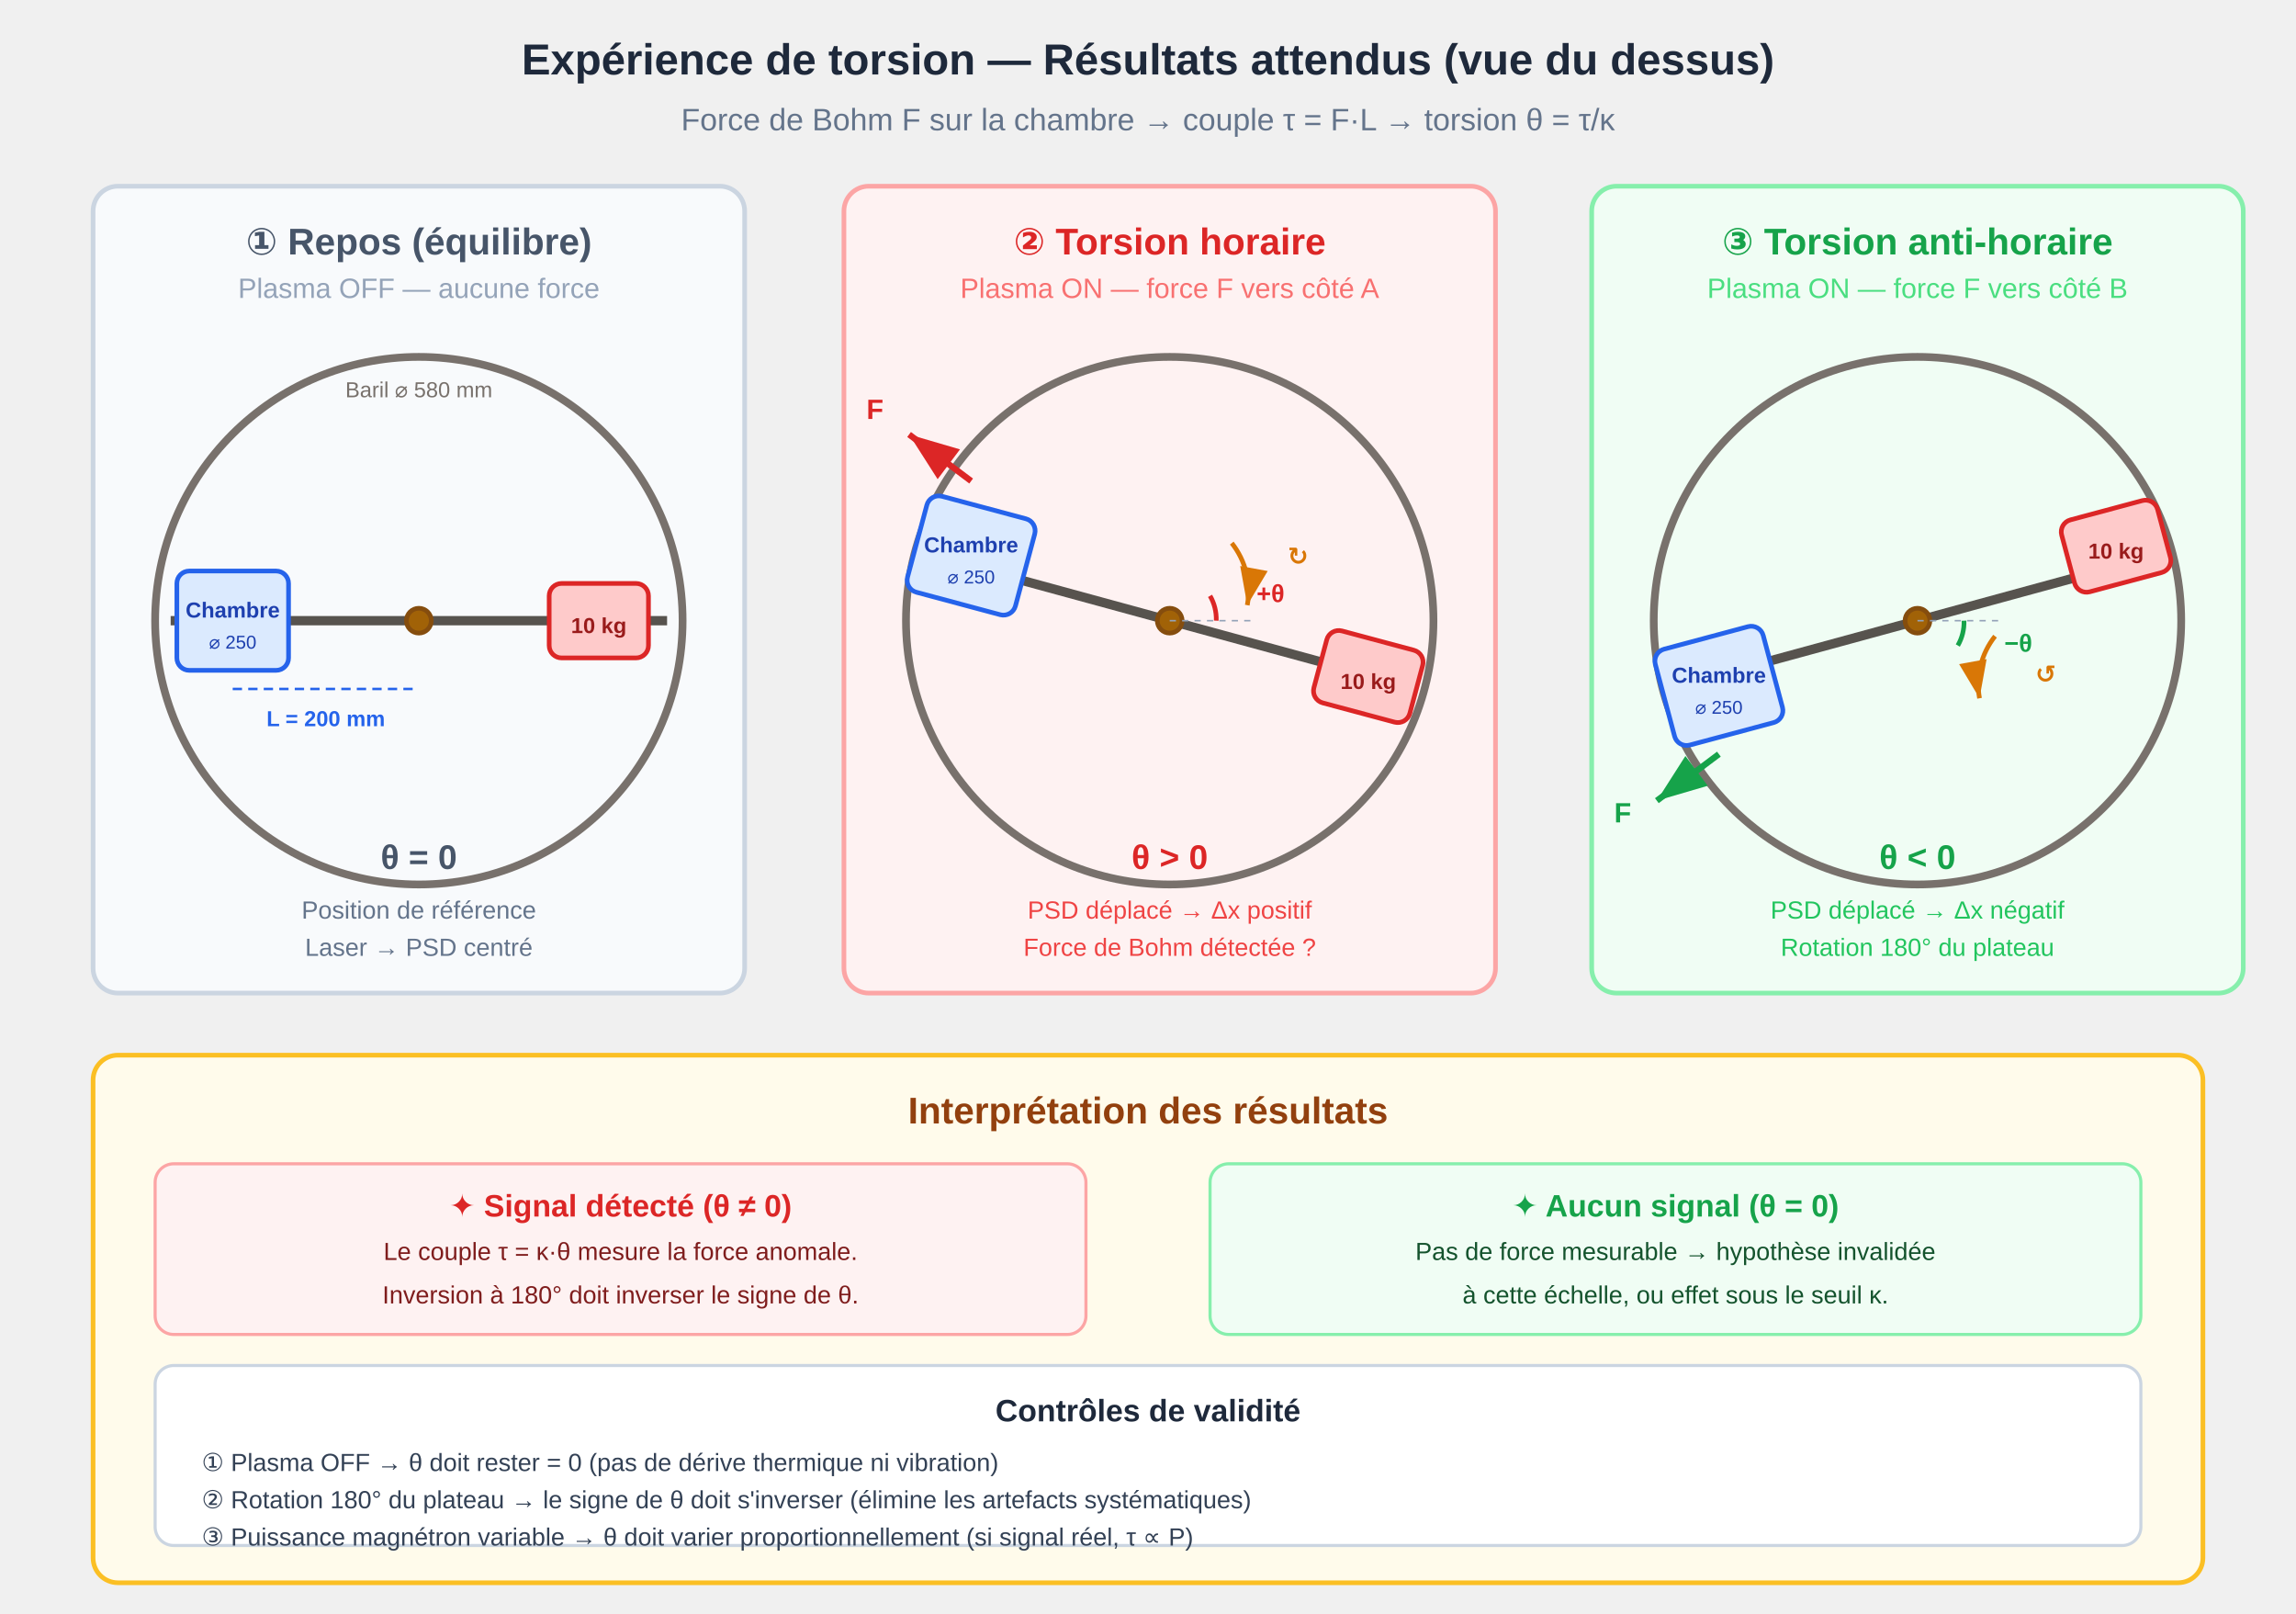
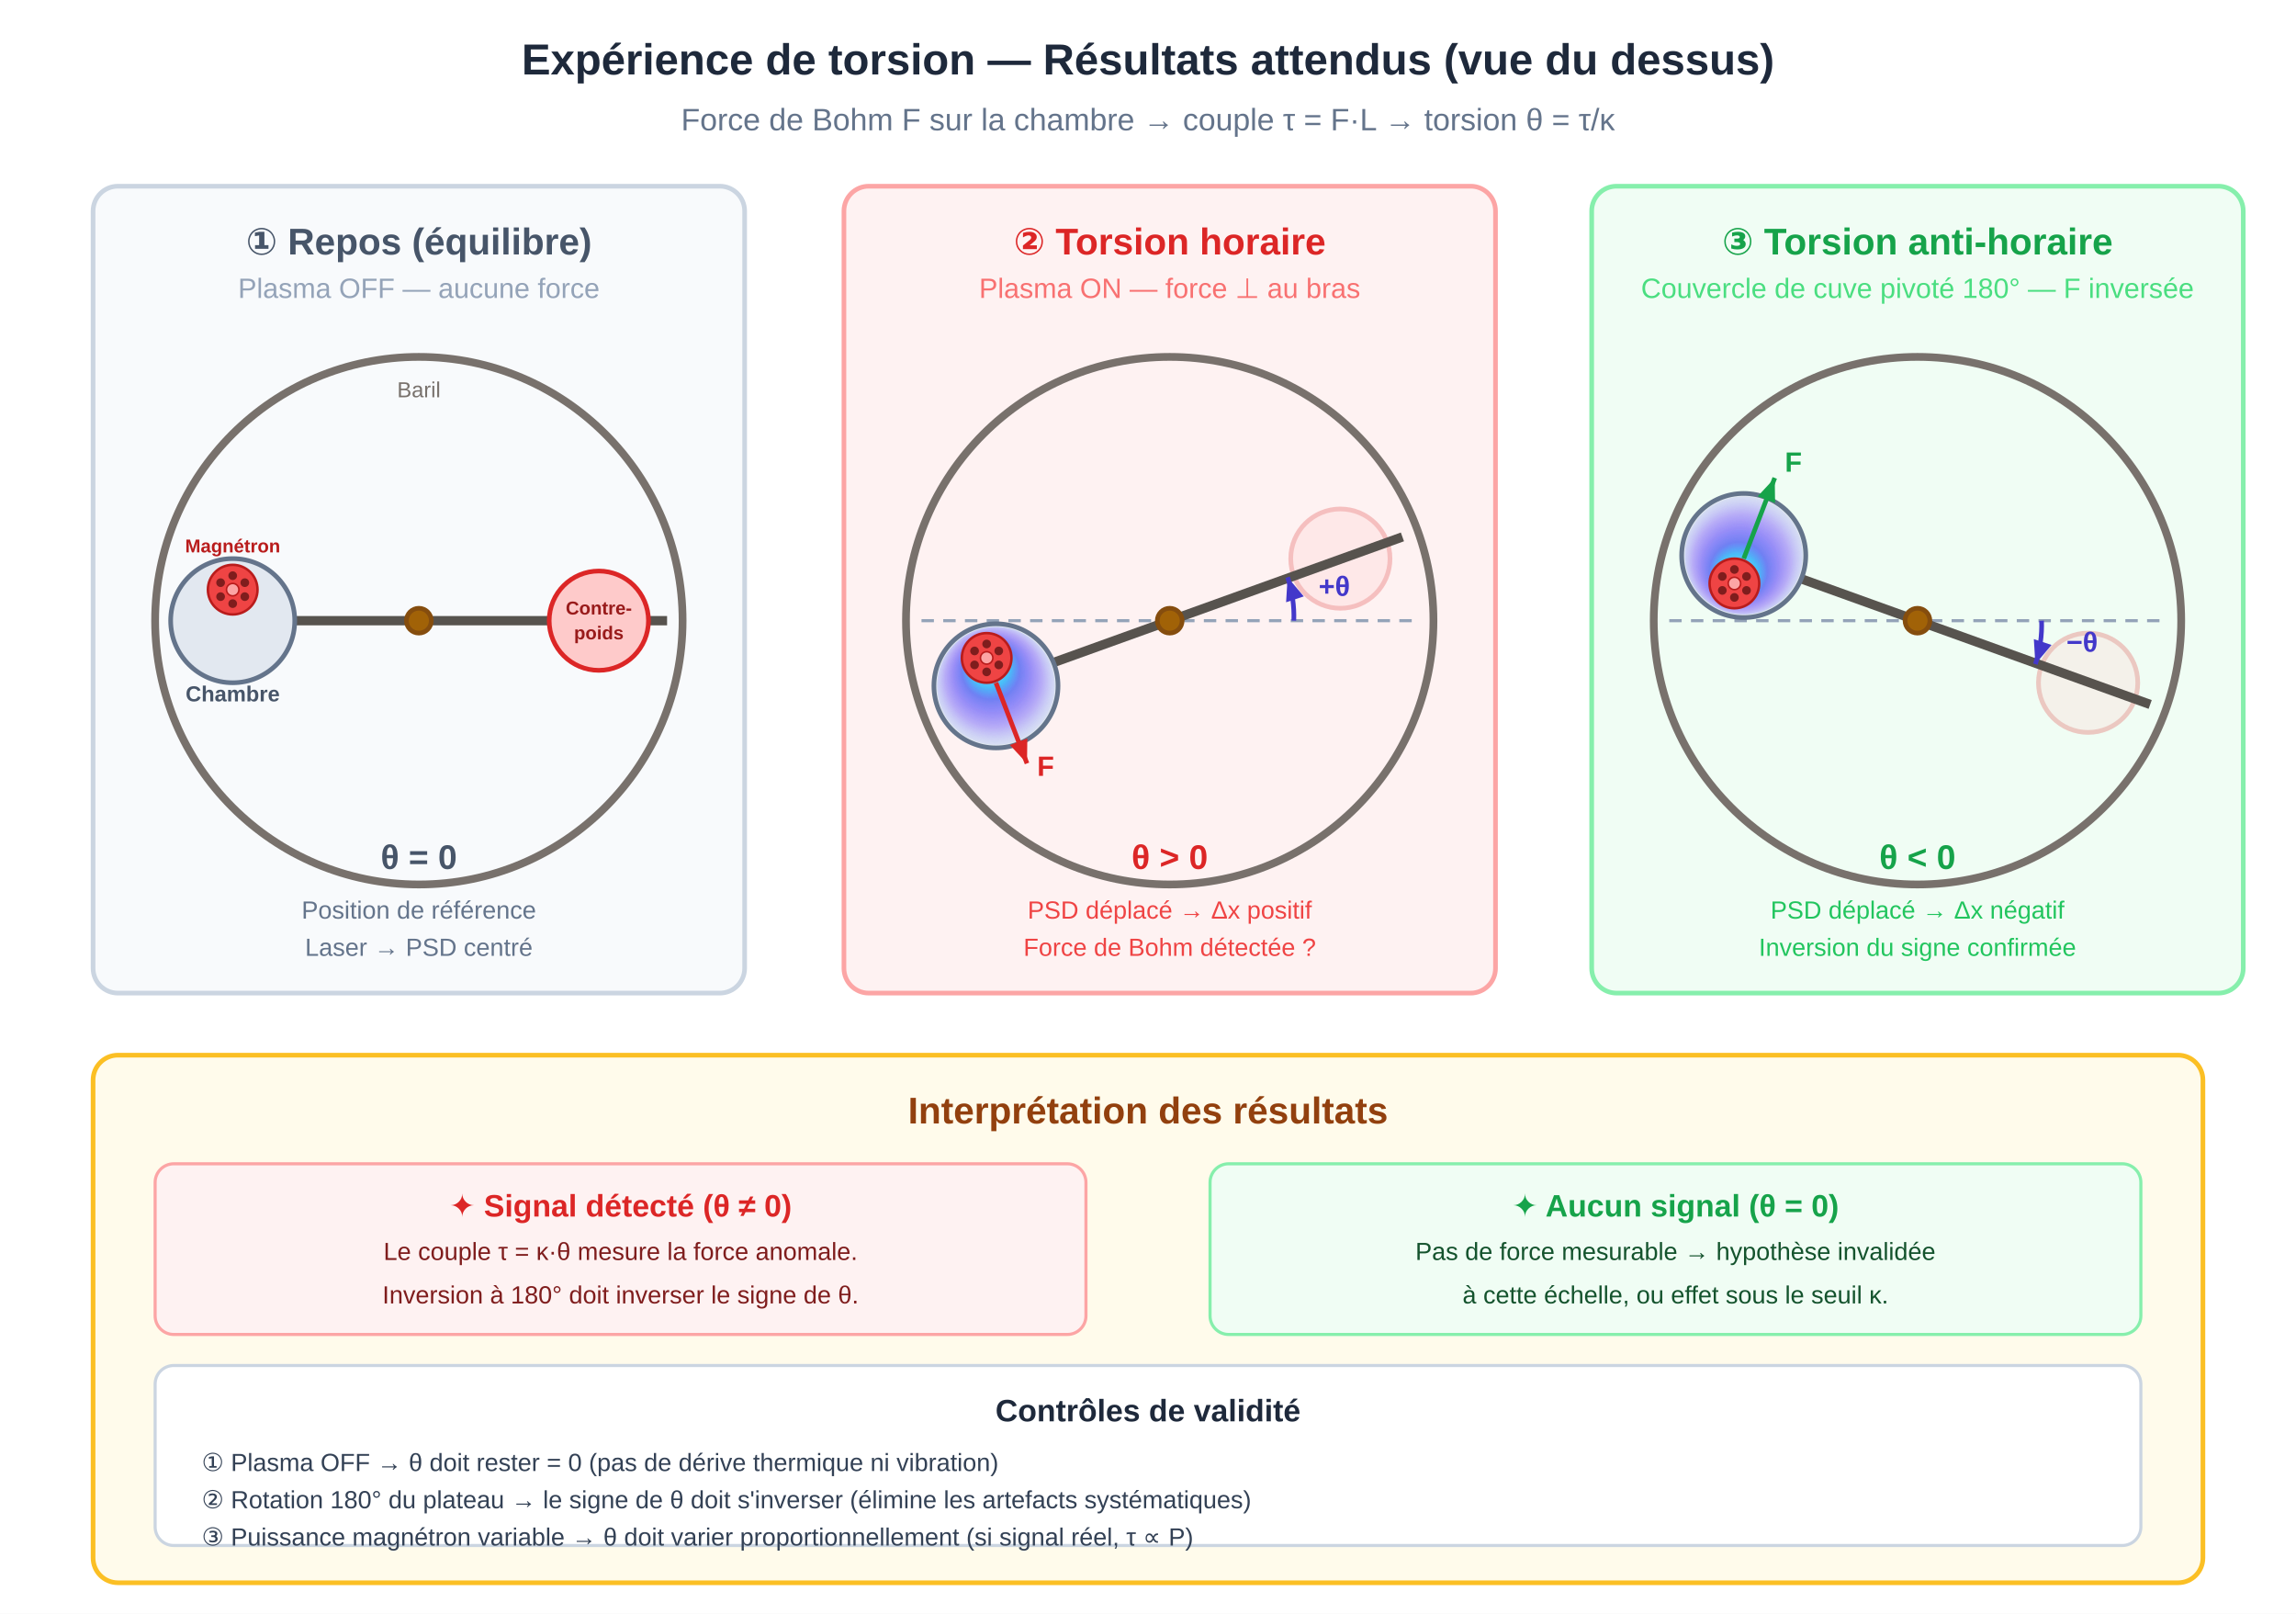
<svg xmlns="http://www.w3.org/2000/svg" viewBox="0 0 740 520" font-family="'Segoe UI', Arial, sans-serif" font-size="11">
+   <rect width="740" height="520" fill="#ffffff" />
  <defs>
-     <marker id="arrowR" markerWidth="8" markerHeight="6" refX="8" refY="3" orient="auto">
-       <path d="M0,0 L8,3 L0,6 Z" fill="#dc2626" />
+     <marker id="arrowR" markerWidth="5" markerHeight="4" refX="5" refY="2" orient="auto">
+       <path d="M0,0 L5,2 L0,4 Z" fill="#dc2626" />
    </marker>
-     <marker id="arrowG" markerWidth="8" markerHeight="6" refX="8" refY="3" orient="auto">
-       <path d="M0,0 L8,3 L0,6 Z" fill="#16a34a" />
+     <marker id="arrowG" markerWidth="5" markerHeight="4" refX="5" refY="2" orient="auto">
+       <path d="M0,0 L5,2 L0,4 Z" fill="#16a34a" />
    </marker>
-     <marker id="arrowB" markerWidth="8" markerHeight="6" refX="8" refY="3" orient="auto">
-       <path d="M0,0 L8,3 L0,6 Z" fill="#2563eb" />
+     <marker id="arrowAmber" markerWidth="5" markerHeight="4" refX="5" refY="2" orient="auto">
+       <path d="M0,0 L5,2 L0,4 Z" fill="#4338ca" />
    </marker>
-     <marker id="arrowAmber" markerWidth="8" markerHeight="6" refX="8" refY="3" orient="auto">
-       <path d="M0,0 L8,3 L0,6 Z" fill="#d97706" />
-     </marker>
+     <filter id="plasmaGlow" x="-100%" y="-100%" width="300%" height="300%">
+       <feGaussianBlur in="SourceGraphic" stdDeviation="5" result="blur" />
+       <feColorMatrix in="blur" type="matrix" values="0 0 0 0 0.3                 0 0 0 0 0.55                 0 0 0 0 1                 0 0 0 1.2 0" result="glow" />
+       <feMerge>
+         <feMergeNode in="glow" />
+         <feMergeNode in="SourceGraphic" />
+       </feMerge>
+     </filter>
+     <radialGradient id="plasmaGrad2" cx="0.5" cy="0.5" r="0.55" fx="0.42" fy="0.26">
+       <stop offset="0%" stop-color="#ffffff" stop-opacity="1" />
+       <stop offset="8%" stop-color="#e0f2fe" stop-opacity="1" />
+       <stop offset="18%" stop-color="#7dd3fc" stop-opacity="0.95" />
+       <stop offset="32%" stop-color="#38bdf8" stop-opacity="0.9" />
+       <stop offset="45%" stop-color="#6366f1" stop-opacity="0.8" />
+       <stop offset="60%" stop-color="#8b5cf6" stop-opacity="0.65" />
+       <stop offset="75%" stop-color="#a855f7" stop-opacity="0.4" />
+       <stop offset="88%" stop-color="#c084fc" stop-opacity="0.15" />
+       <stop offset="100%" stop-color="#e9d5ff" stop-opacity="0" />
+     </radialGradient>
+     <radialGradient id="plasmaGrad3" cx="0.5" cy="0.5" r="0.55" fx="0.42" fy="0.74">
+       <stop offset="0%" stop-color="#ffffff" stop-opacity="1" />
+       <stop offset="8%" stop-color="#e0f2fe" stop-opacity="1" />
+       <stop offset="18%" stop-color="#7dd3fc" stop-opacity="0.95" />
+       <stop offset="32%" stop-color="#38bdf8" stop-opacity="0.9" />
+       <stop offset="45%" stop-color="#6366f1" stop-opacity="0.8" />
+       <stop offset="60%" stop-color="#8b5cf6" stop-opacity="0.65" />
+       <stop offset="75%" stop-color="#a855f7" stop-opacity="0.4" />
+       <stop offset="88%" stop-color="#c084fc" stop-opacity="0.15" />
+       <stop offset="100%" stop-color="#e9d5ff" stop-opacity="0" />
+     </radialGradient>
+     <g id="magnetron">
+       <circle r="8" fill="#ef4444" stroke="#b91c1c" stroke-width="0.8" />
+       <circle cx="0" cy="-4.5" r="1.4" fill="#7f1d1d" />
+       <circle cx="3.9" cy="-2.25" r="1.4" fill="#7f1d1d" />
+       <circle cx="3.9" cy="2.25" r="1.4" fill="#7f1d1d" />
+       <circle cx="0" cy="4.5" r="1.4" fill="#7f1d1d" />
+       <circle cx="-3.9" cy="2.25" r="1.4" fill="#7f1d1d" />
+       <circle cx="-3.9" cy="-2.25" r="1.4" fill="#7f1d1d" />
+       <circle r="2" fill="#fca5a5" stroke="#b91c1c" stroke-width="0.5" />
+     </g>
  </defs>
  <text x="370" y="24" text-anchor="middle" font-size="14" font-weight="bold" fill="#1e293b">Expérience de torsion — Résultats attendus (vue du dessus)</text>
  <text x="370" y="42" text-anchor="middle" font-size="10" fill="#64748b">Force de Bohm F sur la chambre → couple τ = F·L → torsion θ = τ/κ</text>
  <g transform="translate(15,0)">
    <rect x="15" y="60" width="210" height="260" rx="8" fill="#f8fafc" stroke="#cbd5e1" stroke-width="1.5" />
    <text x="120" y="82" text-anchor="middle" font-size="12" font-weight="bold" fill="#475569">① Repos (équilibre)</text>
    <text x="120" y="96" text-anchor="middle" font-size="9" fill="#94a3b8">Plasma OFF — aucune force</text>
    <circle cx="120" cy="200" r="85" fill="none" stroke="#78716c" stroke-width="2.5" />
-     <text x="120" y="128" text-anchor="middle" font-size="7" fill="#78716c">Baril ⌀ 580 mm</text>
+     <text x="120" y="128" text-anchor="middle" font-size="7" fill="#78716c">Baril</text>
    <line x1="40" y1="200" x2="200" y2="200" stroke="#57534e" stroke-width="3" />
    <circle cx="120" cy="200" r="4" fill="#a16207" stroke="#854d0e" stroke-width="1.5" />
-     <rect x="42" y="184" width="36" height="32" rx="4" fill="#dbeafe" stroke="#2563eb" stroke-width="1.5" />
-     <text x="60" y="199" text-anchor="middle" font-size="7" fill="#1e40af" font-weight="bold">Chambre</text>
-     <text x="60" y="209" text-anchor="middle" font-size="6" fill="#1e40af">⌀ 250</text>
-     <rect x="162" y="188" width="32" height="24" rx="4" fill="#fecaca" stroke="#dc2626" stroke-width="1.5" />
-     <text x="178" y="204" text-anchor="middle" font-size="7" fill="#991b1b" font-weight="bold">10 kg</text>
-     <line x1="60" y1="222" x2="120" y2="222" stroke="#2563eb" stroke-width="0.8" stroke-dasharray="3,2" />
-     <text x="90" y="234" text-anchor="middle" font-size="7" fill="#2563eb" font-weight="bold">L = 200 mm</text>
+     <circle cx="60" cy="200" r="20" fill="#e2e8f0" stroke="#64748b" stroke-width="1.5" />
+     <text x="60" y="226" text-anchor="middle" font-size="7" fill="#475569" font-weight="bold">Chambre</text>
+     <use href="#magnetron" x="60" y="190" />
+     <text x="60" y="178" text-anchor="middle" font-size="6" fill="#b91c1c" font-weight="bold">Magnétron</text>
+     <circle cx="178" cy="200" r="16" fill="#fecaca" stroke="#dc2626" stroke-width="1.5" />
+     <text x="178" y="198" text-anchor="middle" font-size="6" fill="#991b1b" font-weight="bold">Contre-</text>
+     <text x="178" y="206" text-anchor="middle" font-size="6" fill="#991b1b" font-weight="bold">poids</text>
    <text x="120" y="280" text-anchor="middle" font-size="11" font-weight="bold" fill="#475569">θ = 0</text>
    <text x="120" y="296" text-anchor="middle" font-size="8" fill="#64748b">Position de référence</text>
    <text x="120" y="308" text-anchor="middle" font-size="8" fill="#64748b">Laser → PSD centré</text>
  </g>
  <g transform="translate(257,0)">
    <rect x="15" y="60" width="210" height="260" rx="8" fill="#fef2f2" stroke="#fca5a5" stroke-width="1.5" />
    <text x="120" y="82" text-anchor="middle" font-size="12" font-weight="bold" fill="#dc2626">② Torsion horaire</text>
-     <text x="120" y="96" text-anchor="middle" font-size="9" fill="#f87171">Plasma ON — force F vers côté A</text>
+     <text x="120" y="96" text-anchor="middle" font-size="9" fill="#f87171">Plasma ON — force ⊥ au bras</text>
    <circle cx="120" cy="200" r="85" fill="none" stroke="#78716c" stroke-width="2.5" />
-     <line x1="43" y1="179" x2="197" y2="221" stroke="#57534e" stroke-width="3" />
+     <line x1="40" y1="200" x2="200" y2="200" stroke="#94a3b8" stroke-width="1" stroke-dasharray="4,3" />
+     <circle cx="175" cy="180" r="16" fill="#fecaca" stroke="#dc2626" stroke-width="1.5" opacity="0.25" />
+     <line x1="45" y1="227" x2="195" y2="173" stroke="#57534e" stroke-width="3" />
    <circle cx="120" cy="200" r="4" fill="#a16207" stroke="#854d0e" stroke-width="1.5" />
-     <rect x="38" y="163" width="36" height="32" rx="4" fill="#dbeafe" stroke="#2563eb" stroke-width="1.5" transform="rotate(15, 56, 179)" />
-     <text x="56" y="178" text-anchor="middle" font-size="7" fill="#1e40af" font-weight="bold">Chambre</text>
-     <text x="56" y="188" text-anchor="middle" font-size="6" fill="#1e40af">⌀ 250</text>
-     <rect x="168" y="206" width="32" height="24" rx="4" fill="#fecaca" stroke="#dc2626" stroke-width="1.5" transform="rotate(15, 184, 218)" />
-     <text x="184" y="222" text-anchor="middle" font-size="7" fill="#991b1b" font-weight="bold">10 kg</text>
-     <line x1="56" y1="155" x2="36" y2="140" stroke="#dc2626" stroke-width="2" marker-end="url(#arrowR)" />
-     <text x="25" y="135" text-anchor="middle" font-size="9" fill="#dc2626" font-weight="bold">F</text>
-     <path d="M140,175 A25,25 0 0,1 145,195" fill="none" stroke="#d97706" stroke-width="1.5" marker-end="url(#arrowAmber)" />
-     <text x="158" y="182" font-size="8" fill="#d97706" font-weight="bold">↻</text>
-     <path d="M120,200 L148,200" stroke="#94a3b8" stroke-width="0.5" stroke-dasharray="2,2" />
-     <path d="M135,200 A15,15 0 0,0 133,192" fill="none" stroke="#dc2626" stroke-width="1.5" />
-     <text x="148" y="194" font-size="8" fill="#dc2626" font-weight="bold">+θ</text>
+     <circle cx="64" cy="221" r="20" fill="#e2e8f0" stroke="#64748b" stroke-width="1.5" />
+     <clipPath id="clipChambre2">
+       <circle cx="64" cy="221" r="19" />
+     </clipPath>
+     <circle cx="64" cy="221" r="19" fill="url(#plasmaGrad2)" filter="url(#plasmaGlow)" clip-path="url(#clipChambre2)" />
+     <use href="#magnetron" x="61" y="212" />
+     <line x1="64" y1="220" x2="74" y2="246" stroke="#dc2626" stroke-width="1.5" marker-end="url(#arrowR)" />
+     <text x="80" y="250" text-anchor="middle" font-size="9" fill="#dc2626" font-weight="bold">F</text>
+     <path d="M160,200 A40,40 0 0,0 158,186" fill="none" stroke="#4338ca" stroke-width="1.5" marker-end="url(#arrowAmber)" />
+     <text x="168" y="192" font-size="9" fill="#4338ca" font-weight="bold">+θ</text>
    <text x="120" y="280" text-anchor="middle" font-size="11" font-weight="bold" fill="#dc2626">θ &gt; 0</text>
    <text x="120" y="296" text-anchor="middle" font-size="8" fill="#ef4444">PSD déplacé → Δx positif</text>
    <text x="120" y="308" text-anchor="middle" font-size="8" fill="#ef4444">Force de Bohm détectée ?</text>
  </g>
  <g transform="translate(498,0)">
    <rect x="15" y="60" width="210" height="260" rx="8" fill="#f0fdf4" stroke="#86efac" stroke-width="1.5" />
    <text x="120" y="82" text-anchor="middle" font-size="12" font-weight="bold" fill="#16a34a">③ Torsion anti-horaire</text>
-     <text x="120" y="96" text-anchor="middle" font-size="9" fill="#4ade80">Plasma ON — force F vers côté B</text>
+     <text x="120" y="96" text-anchor="middle" font-size="9" fill="#4ade80">Couvercle de cuve pivoté 180° — F inversée</text>
    <circle cx="120" cy="200" r="85" fill="none" stroke="#78716c" stroke-width="2.5" />
-     <line x1="43" y1="221" x2="197" y2="179" stroke="#57534e" stroke-width="3" />
+     <line x1="40" y1="200" x2="200" y2="200" stroke="#94a3b8" stroke-width="1" stroke-dasharray="4,3" />
+     <circle cx="175" cy="220" r="16" fill="#fecaca" stroke="#dc2626" stroke-width="1.5" opacity="0.25" />
+     <line x1="45" y1="173" x2="195" y2="227" stroke="#57534e" stroke-width="3" />
    <circle cx="120" cy="200" r="4" fill="#a16207" stroke="#854d0e" stroke-width="1.5" />
-     <rect x="38" y="205" width="36" height="32" rx="4" fill="#dbeafe" stroke="#2563eb" stroke-width="1.5" transform="rotate(-15, 56, 221)" />
-     <text x="56" y="220" text-anchor="middle" font-size="7" fill="#1e40af" font-weight="bold">Chambre</text>
-     <text x="56" y="230" text-anchor="middle" font-size="6" fill="#1e40af">⌀ 250</text>
-     <rect x="168" y="164" width="32" height="24" rx="4" fill="#fecaca" stroke="#dc2626" stroke-width="1.5" transform="rotate(-15, 184, 176)" />
-     <text x="184" y="180" text-anchor="middle" font-size="7" fill="#991b1b" font-weight="bold">10 kg</text>
-     <line x1="56" y1="243" x2="36" y2="258" stroke="#16a34a" stroke-width="2" marker-end="url(#arrowG)" />
-     <text x="25" y="265" text-anchor="middle" font-size="9" fill="#16a34a" font-weight="bold">F</text>
-     <path d="M145,205 A25,25 0 0,0 140,225" fill="none" stroke="#d97706" stroke-width="1.5" marker-end="url(#arrowAmber)" />
-     <text x="158" y="220" font-size="8" fill="#d97706" font-weight="bold">↺</text>
-     <path d="M120,200 L148,200" stroke="#94a3b8" stroke-width="0.5" stroke-dasharray="2,2" />
-     <path d="M135,200 A15,15 0 0,1 133,208" fill="none" stroke="#16a34a" stroke-width="1.5" />
-     <text x="148" y="210" font-size="8" fill="#16a34a" font-weight="bold">−θ</text>
+     <circle cx="64" cy="179" r="20" fill="#e2e8f0" stroke="#64748b" stroke-width="1.5" />
+     <clipPath id="clipChambre3">
+       <circle cx="64" cy="179" r="19" />
+     </clipPath>
+     <circle cx="64" cy="179" r="19" fill="url(#plasmaGrad3)" filter="url(#plasmaGlow)" clip-path="url(#clipChambre3)" />
+     <use href="#magnetron" x="61" y="188" />
+     <line x1="64" y1="180" x2="74" y2="154" stroke="#16a34a" stroke-width="1.5" marker-end="url(#arrowG)" />
+     <text x="80" y="152" text-anchor="middle" font-size="9" fill="#16a34a" font-weight="bold">F</text>
+     <path d="M160,200 A40,40 0 0,1 158,214" fill="none" stroke="#4338ca" stroke-width="1.5" marker-end="url(#arrowAmber)" />
+     <text x="168" y="210" font-size="9" fill="#4338ca" font-weight="bold">−θ</text>
    <text x="120" y="280" text-anchor="middle" font-size="11" font-weight="bold" fill="#16a34a">θ &lt; 0</text>
    <text x="120" y="296" text-anchor="middle" font-size="8" fill="#22c55e">PSD déplacé → Δx négatif</text>
-     <text x="120" y="308" text-anchor="middle" font-size="8" fill="#22c55e">Rotation 180° du plateau</text>
+     <text x="120" y="308" text-anchor="middle" font-size="8" fill="#22c55e">Inversion du signe confirmée</text>
  </g>
  <rect x="30" y="340" width="680" height="170" rx="8" fill="#fffbeb" stroke="#fbbf24" stroke-width="1.5" />
  <text x="370" y="362" text-anchor="middle" font-size="12" font-weight="bold" fill="#92400e">Interprétation des résultats</text>
  <rect x="50" y="375" width="300" height="55" rx="6" fill="#fef2f2" stroke="#fca5a5" stroke-width="1" />
  <text x="200" y="392" text-anchor="middle" font-size="10" font-weight="bold" fill="#dc2626">✦ Signal détecté (θ ≠ 0)</text>
  <text x="200" y="406" text-anchor="middle" font-size="8" fill="#7f1d1d">Le couple τ = κ·θ mesure la force anomale.</text>
  <text x="200" y="420" text-anchor="middle" font-size="8" fill="#7f1d1d">Inversion à 180° doit inverser le signe de θ.</text>
  <rect x="390" y="375" width="300" height="55" rx="6" fill="#f0fdf4" stroke="#86efac" stroke-width="1" />
  <text x="540" y="392" text-anchor="middle" font-size="10" font-weight="bold" fill="#16a34a">✦ Aucun signal (θ = 0)</text>
  <text x="540" y="406" text-anchor="middle" font-size="8" fill="#14532d">Pas de force mesurable → hypothèse invalidée</text>
  <text x="540" y="420" text-anchor="middle" font-size="8" fill="#14532d">à cette échelle, ou effet sous le seuil κ.</text>
  <rect x="50" y="440" width="640" height="58" rx="6" fill="white" stroke="#cbd5e1" stroke-width="1" />
  <text x="370" y="458" text-anchor="middle" font-size="10" font-weight="bold" fill="#1e293b">Contrôles de validité</text>
  <text x="65" y="474" font-size="8" fill="#334155">① Plasma OFF → θ doit rester = 0 (pas de dérive thermique ni vibration)</text>
  <text x="65" y="486" font-size="8" fill="#334155">② Rotation 180° du plateau → le signe de θ doit s'inverser (élimine les artefacts systématiques)</text>
  <text x="65" y="498" font-size="8" fill="#334155">③ Puissance magnétron variable → θ doit varier proportionnellement (si signal réel, τ ∝ P)</text>
</svg>
